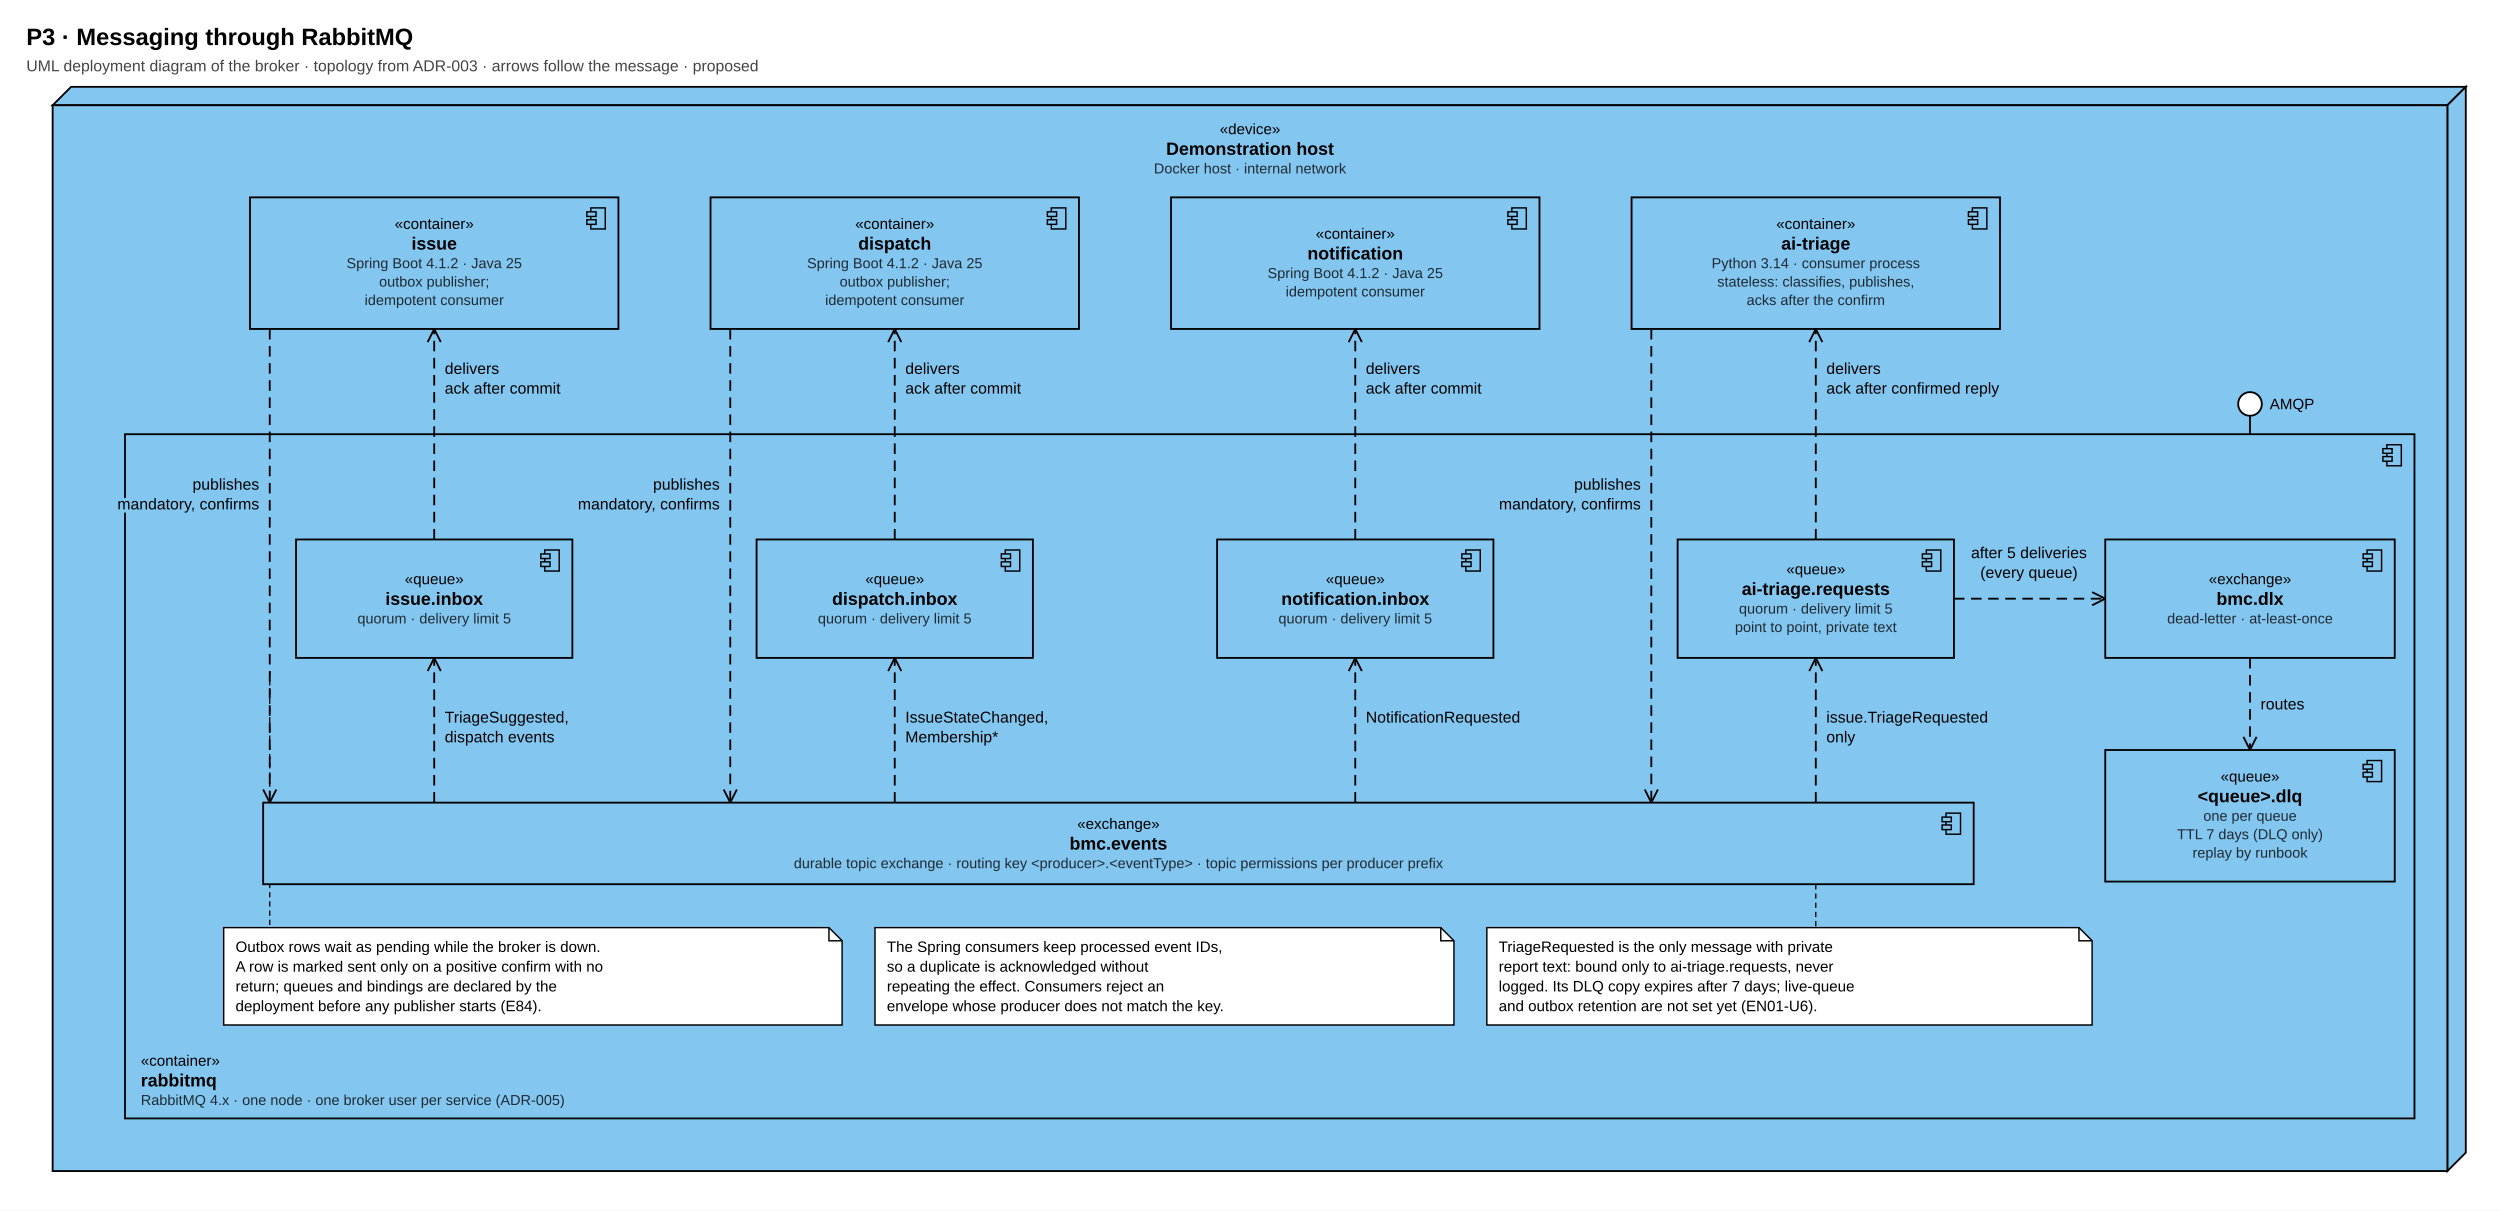
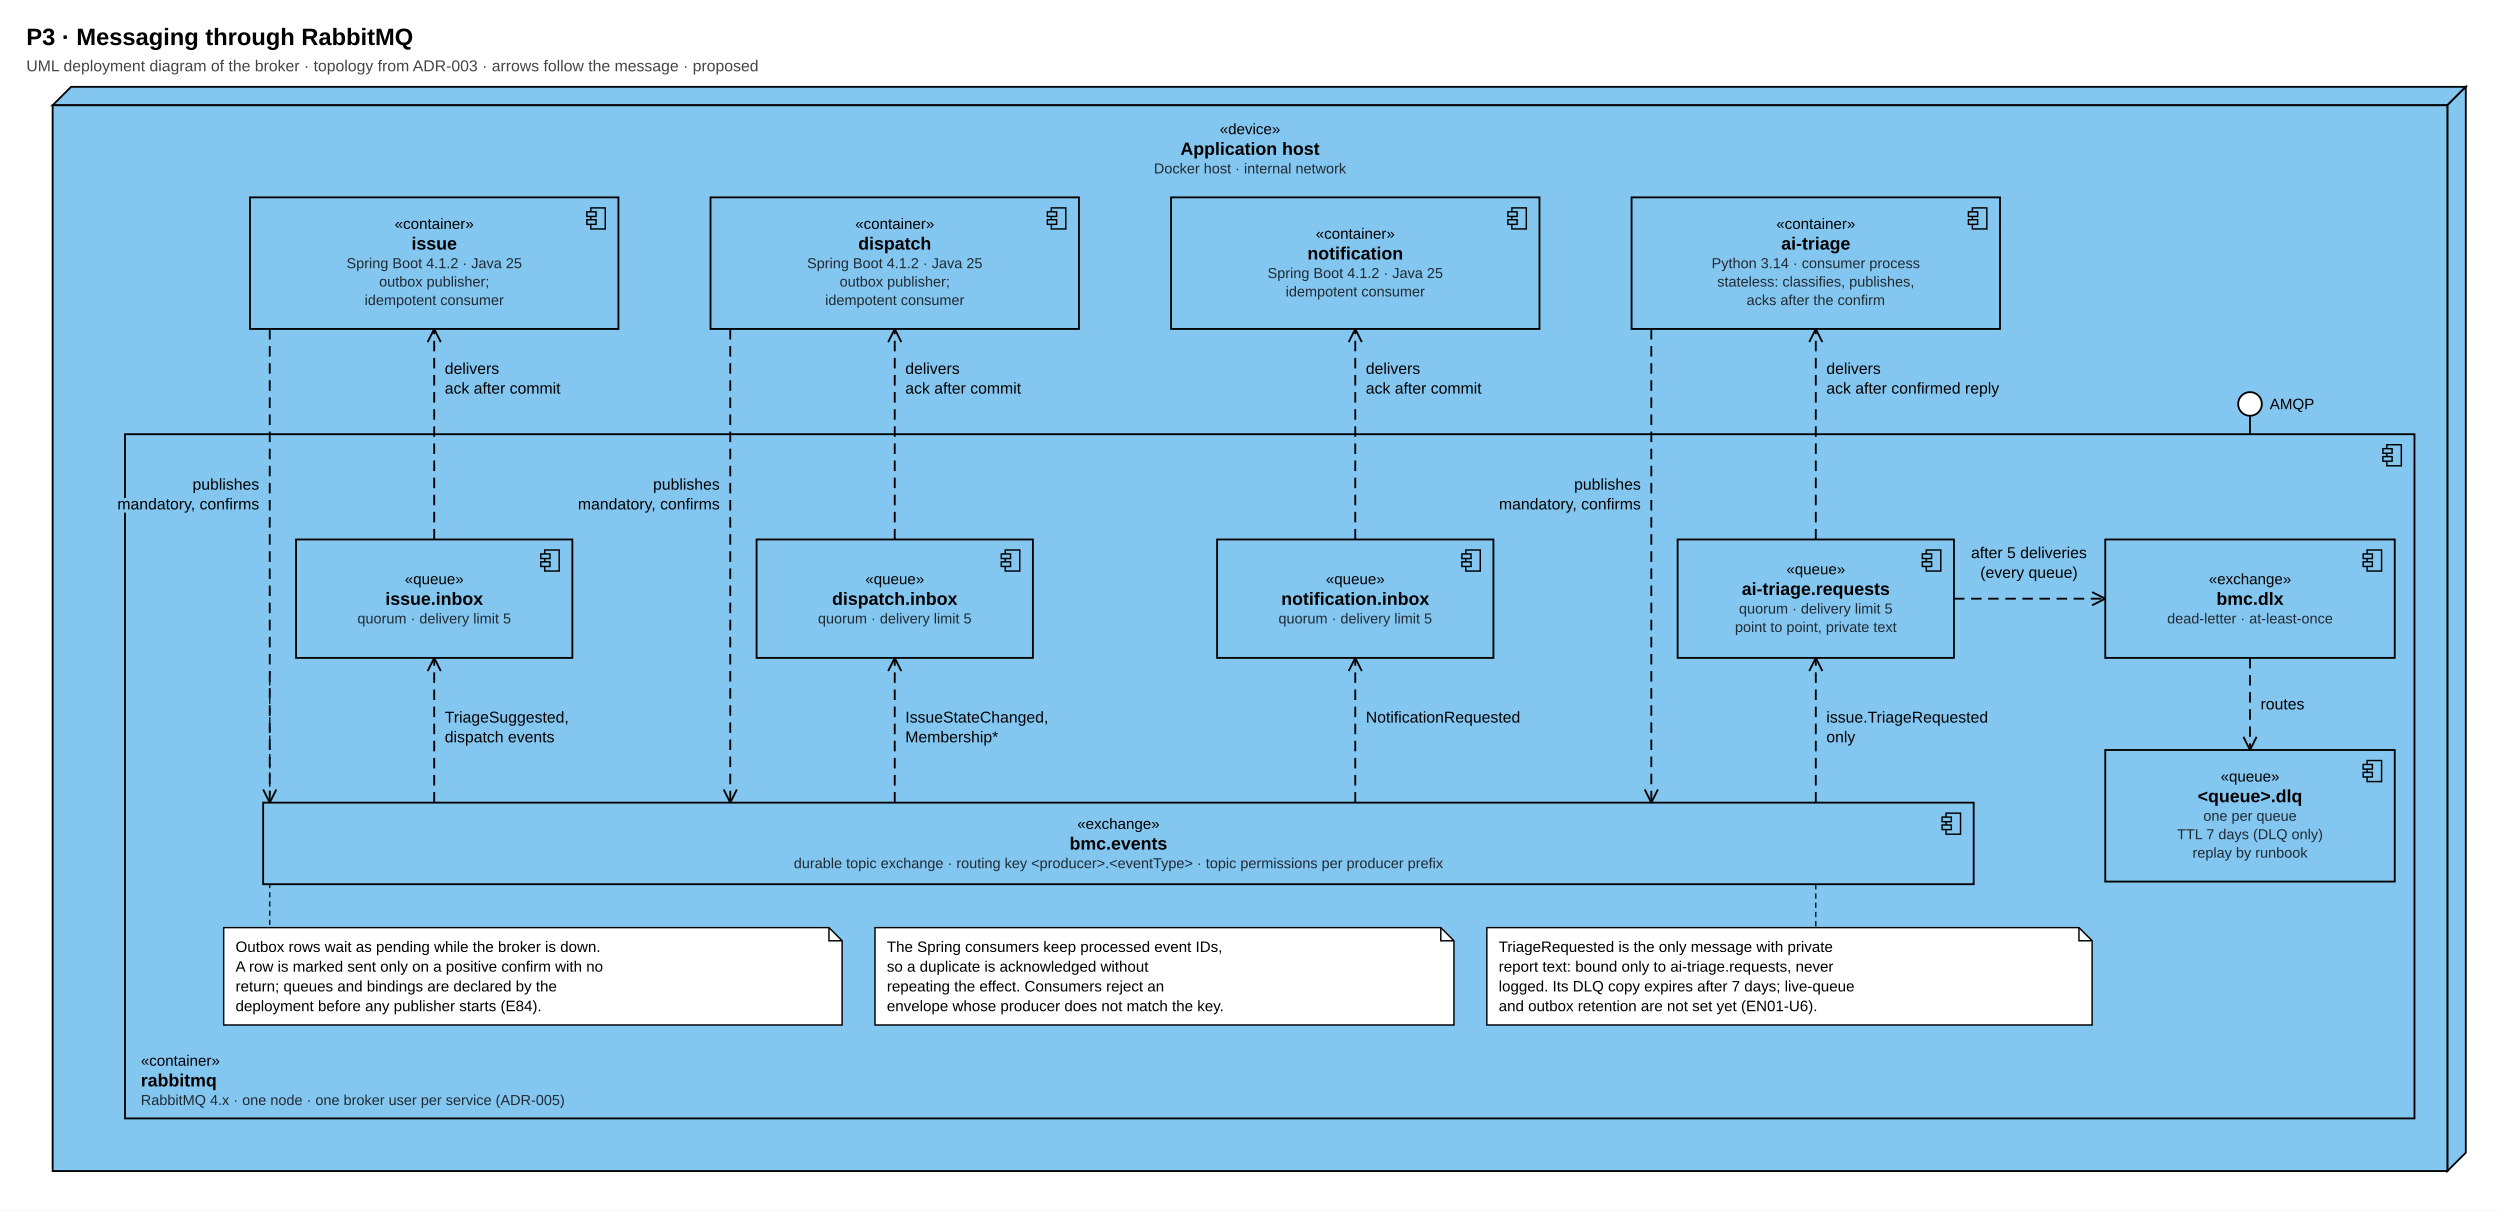
<svg xmlns="http://www.w3.org/2000/svg" width="1900" height="920" viewBox="0 0 1900 920" font-family="Arial, 'Liberation Sans', Helvetica, sans-serif">
  <defs>
    <marker id="open" viewBox="0 0 12 12" refX="11" refY="6" markerWidth="12" markerHeight="12" markerUnits="userSpaceOnUse" orient="auto">
      <path d="M1 1 L11 6 L1 11" fill="none" stroke="#000000" stroke-width="1.4" />
    </marker>
  </defs>
  <rect width="100%" height="100%" fill="#FFFFFF" />
  <path d="M40 80 l14 -14 h1820 l-14 14 z" fill="#83C6EF" stroke="#000000" stroke-width="1.4" />
  <path d="M1860 80 l14 -14 v810 l-14 14 z" fill="#83C6EF" stroke="#000000" stroke-width="1.4" />
  <rect x="40" y="80" width="1820" height="810" fill="#83C6EF" stroke="#000000" stroke-width="1.4" />
  <text x="950.0" y="98" font-size="11.5" fill="#000000" text-anchor="middle" dominant-baseline="central">«device»</text>
-   <text x="950.0" y="113" font-size="13.5" font-weight="bold" fill="#000000" text-anchor="middle" dominant-baseline="central">Demonstration host</text>
+   <text x="950.0" y="113" font-size="13.5" font-weight="bold" fill="#000000" text-anchor="middle" dominant-baseline="central">Application host</text>
  <text x="950.0" y="128" font-size="11" fill="#1F2A33" text-anchor="middle" dominant-baseline="central">Docker host · internal network</text>
  <rect x="95" y="330" width="1740" height="520" fill="#83C6EF" stroke="#000000" stroke-width="1.4" />
  <rect x="1814" y="338" width="11" height="16" stroke="#000000" stroke-width="1.1" fill="#83C6EF" />
  <rect x="1811" y="341" width="7" height="3.5" stroke="#000000" stroke-width="1.1" fill="#83C6EF" />
  <rect x="1811" y="347" width="7" height="3.5" stroke="#000000" stroke-width="1.1" fill="#83C6EF" />
  <text x="107" y="806" font-size="11.5" fill="#000000" text-anchor="start" dominant-baseline="central">«container»</text>
  <text x="107" y="821" font-size="13.5" font-weight="bold" fill="#000000" text-anchor="start" dominant-baseline="central">rabbitmq</text>
  <text x="107" y="836" font-size="11" fill="#1F2A33" text-anchor="start" dominant-baseline="central">RabbitMQ 4.x · one node · one broker user per service (ADR-005)</text>
  <path d="M330 610 L330 500" stroke="#000000" stroke-width="1.4" fill="none" stroke-dasharray="8 5" marker-end="url(#open)" />
  <text stroke="#83C6EF" stroke-width="5" stroke-linejoin="round" x="338" y="545" font-size="12" fill="#000000" text-anchor="start" dominant-baseline="central">TriageSuggested,</text>
  <text x="338" y="545" font-size="12" fill="#000000" text-anchor="start" dominant-baseline="central">TriageSuggested,</text>
  <text stroke="#83C6EF" stroke-width="5" stroke-linejoin="round" x="338" y="560" font-size="12" fill="#000000" text-anchor="start" dominant-baseline="central">dispatch events</text>
  <text x="338" y="560" font-size="12" fill="#000000" text-anchor="start" dominant-baseline="central">dispatch events</text>
  <path d="M330 410 L330 250" stroke="#000000" stroke-width="1.4" fill="none" stroke-dasharray="8 5" marker-end="url(#open)" />
  <text stroke="#83C6EF" stroke-width="5" stroke-linejoin="round" x="338" y="280" font-size="12" fill="#000000" text-anchor="start" dominant-baseline="central">delivers</text>
  <text x="338" y="280" font-size="12" fill="#000000" text-anchor="start" dominant-baseline="central">delivers</text>
  <text stroke="#83C6EF" stroke-width="5" stroke-linejoin="round" x="338" y="295" font-size="12" fill="#000000" text-anchor="start" dominant-baseline="central">ack after commit</text>
  <text x="338" y="295" font-size="12" fill="#000000" text-anchor="start" dominant-baseline="central">ack after commit</text>
  <path d="M205 250 L205 610" stroke="#000000" stroke-width="1.4" fill="none" stroke-dasharray="8 5" marker-end="url(#open)" />
  <text stroke="#83C6EF" stroke-width="5" stroke-linejoin="round" x="197" y="368" font-size="12" fill="#000000" text-anchor="end" dominant-baseline="central">publishes</text>
  <text x="197" y="368" font-size="12" fill="#000000" text-anchor="end" dominant-baseline="central">publishes</text>
  <text stroke="#83C6EF" stroke-width="5" stroke-linejoin="round" x="197" y="383" font-size="12" fill="#000000" text-anchor="end" dominant-baseline="central">mandatory, confirms</text>
  <text x="197" y="383" font-size="12" fill="#000000" text-anchor="end" dominant-baseline="central">mandatory, confirms</text>
  <path d="M680 610 L680 500" stroke="#000000" stroke-width="1.4" fill="none" stroke-dasharray="8 5" marker-end="url(#open)" />
  <text stroke="#83C6EF" stroke-width="5" stroke-linejoin="round" x="688" y="545" font-size="12" fill="#000000" text-anchor="start" dominant-baseline="central">IssueStateChanged,</text>
  <text x="688" y="545" font-size="12" fill="#000000" text-anchor="start" dominant-baseline="central">IssueStateChanged,</text>
  <text stroke="#83C6EF" stroke-width="5" stroke-linejoin="round" x="688" y="560" font-size="12" fill="#000000" text-anchor="start" dominant-baseline="central">Membership*</text>
  <text x="688" y="560" font-size="12" fill="#000000" text-anchor="start" dominant-baseline="central">Membership*</text>
  <path d="M680 410 L680 250" stroke="#000000" stroke-width="1.4" fill="none" stroke-dasharray="8 5" marker-end="url(#open)" />
  <text stroke="#83C6EF" stroke-width="5" stroke-linejoin="round" x="688" y="280" font-size="12" fill="#000000" text-anchor="start" dominant-baseline="central">delivers</text>
  <text x="688" y="280" font-size="12" fill="#000000" text-anchor="start" dominant-baseline="central">delivers</text>
  <text stroke="#83C6EF" stroke-width="5" stroke-linejoin="round" x="688" y="295" font-size="12" fill="#000000" text-anchor="start" dominant-baseline="central">ack after commit</text>
  <text x="688" y="295" font-size="12" fill="#000000" text-anchor="start" dominant-baseline="central">ack after commit</text>
  <path d="M555 250 L555 610" stroke="#000000" stroke-width="1.4" fill="none" stroke-dasharray="8 5" marker-end="url(#open)" />
  <text stroke="#83C6EF" stroke-width="5" stroke-linejoin="round" x="547" y="368" font-size="12" fill="#000000" text-anchor="end" dominant-baseline="central">publishes</text>
  <text x="547" y="368" font-size="12" fill="#000000" text-anchor="end" dominant-baseline="central">publishes</text>
  <text stroke="#83C6EF" stroke-width="5" stroke-linejoin="round" x="547" y="383" font-size="12" fill="#000000" text-anchor="end" dominant-baseline="central">mandatory, confirms</text>
  <text x="547" y="383" font-size="12" fill="#000000" text-anchor="end" dominant-baseline="central">mandatory, confirms</text>
  <path d="M1030 610 L1030 500" stroke="#000000" stroke-width="1.4" fill="none" stroke-dasharray="8 5" marker-end="url(#open)" />
  <text stroke="#83C6EF" stroke-width="5" stroke-linejoin="round" x="1038" y="545" font-size="12" fill="#000000" text-anchor="start" dominant-baseline="central">NotificationRequested</text>
  <text x="1038" y="545" font-size="12" fill="#000000" text-anchor="start" dominant-baseline="central">NotificationRequested</text>
  <path d="M1030 410 L1030 250" stroke="#000000" stroke-width="1.4" fill="none" stroke-dasharray="8 5" marker-end="url(#open)" />
  <text stroke="#83C6EF" stroke-width="5" stroke-linejoin="round" x="1038" y="280" font-size="12" fill="#000000" text-anchor="start" dominant-baseline="central">delivers</text>
  <text x="1038" y="280" font-size="12" fill="#000000" text-anchor="start" dominant-baseline="central">delivers</text>
  <text stroke="#83C6EF" stroke-width="5" stroke-linejoin="round" x="1038" y="295" font-size="12" fill="#000000" text-anchor="start" dominant-baseline="central">ack after commit</text>
  <text x="1038" y="295" font-size="12" fill="#000000" text-anchor="start" dominant-baseline="central">ack after commit</text>
  <path d="M1380 610 L1380 500" stroke="#000000" stroke-width="1.4" fill="none" stroke-dasharray="8 5" marker-end="url(#open)" />
  <text stroke="#83C6EF" stroke-width="5" stroke-linejoin="round" x="1388" y="545" font-size="12" fill="#000000" text-anchor="start" dominant-baseline="central">issue.TriageRequested</text>
  <text x="1388" y="545" font-size="12" fill="#000000" text-anchor="start" dominant-baseline="central">issue.TriageRequested</text>
  <text stroke="#83C6EF" stroke-width="5" stroke-linejoin="round" x="1388" y="560" font-size="12" fill="#000000" text-anchor="start" dominant-baseline="central">only</text>
  <text x="1388" y="560" font-size="12" fill="#000000" text-anchor="start" dominant-baseline="central">only</text>
  <path d="M1380 410 L1380 250" stroke="#000000" stroke-width="1.4" fill="none" stroke-dasharray="8 5" marker-end="url(#open)" />
  <text stroke="#83C6EF" stroke-width="5" stroke-linejoin="round" x="1388" y="280" font-size="12" fill="#000000" text-anchor="start" dominant-baseline="central">delivers</text>
  <text x="1388" y="280" font-size="12" fill="#000000" text-anchor="start" dominant-baseline="central">delivers</text>
  <text stroke="#83C6EF" stroke-width="5" stroke-linejoin="round" x="1388" y="295" font-size="12" fill="#000000" text-anchor="start" dominant-baseline="central">ack after confirmed reply</text>
  <text x="1388" y="295" font-size="12" fill="#000000" text-anchor="start" dominant-baseline="central">ack after confirmed reply</text>
  <path d="M1255 250 L1255 610" stroke="#000000" stroke-width="1.4" fill="none" stroke-dasharray="8 5" marker-end="url(#open)" />
  <text stroke="#83C6EF" stroke-width="5" stroke-linejoin="round" x="1247" y="368" font-size="12" fill="#000000" text-anchor="end" dominant-baseline="central">publishes</text>
  <text x="1247" y="368" font-size="12" fill="#000000" text-anchor="end" dominant-baseline="central">publishes</text>
  <text stroke="#83C6EF" stroke-width="5" stroke-linejoin="round" x="1247" y="383" font-size="12" fill="#000000" text-anchor="end" dominant-baseline="central">mandatory, confirms</text>
  <text x="1247" y="383" font-size="12" fill="#000000" text-anchor="end" dominant-baseline="central">mandatory, confirms</text>
  <path d="M1485 455 L1600 455" stroke="#000000" stroke-width="1.4" fill="none" stroke-dasharray="8 5" marker-end="url(#open)" />
  <text stroke="#83C6EF" stroke-width="5" stroke-linejoin="round" x="1542" y="420" font-size="12" fill="#000000" text-anchor="middle" dominant-baseline="central">after 5 deliveries</text>
  <text x="1542" y="420" font-size="12" fill="#000000" text-anchor="middle" dominant-baseline="central">after 5 deliveries</text>
  <text stroke="#83C6EF" stroke-width="5" stroke-linejoin="round" x="1542" y="435" font-size="12" fill="#000000" text-anchor="middle" dominant-baseline="central">(every queue)</text>
  <text x="1542" y="435" font-size="12" fill="#000000" text-anchor="middle" dominant-baseline="central">(every queue)</text>
  <path d="M1710 500 L1710 570" stroke="#000000" stroke-width="1.4" fill="none" stroke-dasharray="8 5" marker-end="url(#open)" />
  <text stroke="#83C6EF" stroke-width="5" stroke-linejoin="round" x="1718" y="535" font-size="12" fill="#000000" text-anchor="start" dominant-baseline="central">routes</text>
  <text x="1718" y="535" font-size="12" fill="#000000" text-anchor="start" dominant-baseline="central">routes</text>
  <path d="M205 510 L205 705" stroke="#000000" stroke-width="1" stroke-dasharray="4 3" fill="none" />
  <path d="M1380 672 L1380 705" stroke="#000000" stroke-width="1" stroke-dasharray="4 3" fill="none" />
  <text x="20" y="28" font-size="18" font-weight="bold" fill="#000000" text-anchor="start" dominant-baseline="central">P3 · Messaging through RabbitMQ</text>
  <text x="20" y="50" font-size="12" fill="#444444" text-anchor="start" dominant-baseline="central">UML deployment diagram of the broker · topology from ADR-003 · arrows follow the message · proposed</text>
  <rect x="190" y="150" width="280" height="100" fill="#83C6EF" stroke="#000000" stroke-width="1.4" />
  <rect x="449" y="158" width="11" height="16" stroke="#000000" stroke-width="1.1" fill="#83C6EF" />
  <rect x="446" y="161" width="7" height="3.5" stroke="#000000" stroke-width="1.1" fill="#83C6EF" />
  <rect x="446" y="167" width="7" height="3.5" stroke="#000000" stroke-width="1.1" fill="#83C6EF" />
  <text x="330.0" y="170.0" font-size="11.5" fill="#000000" text-anchor="middle" dominant-baseline="central">«container»</text>
  <text x="330.0" y="185.0" font-size="13.5" font-weight="bold" fill="#000000" text-anchor="middle" dominant-baseline="central">issue</text>
  <text x="330.0" y="200.0" font-size="11" fill="#1F2A33" text-anchor="middle" dominant-baseline="central">Spring Boot 4.1.2 · Java 25</text>
  <text x="330.0" y="214.0" font-size="11" fill="#1F2A33" text-anchor="middle" dominant-baseline="central">outbox publisher;</text>
  <text x="330.0" y="228.0" font-size="11" fill="#1F2A33" text-anchor="middle" dominant-baseline="central">idempotent consumer</text>
  <rect x="540" y="150" width="280" height="100" fill="#83C6EF" stroke="#000000" stroke-width="1.4" />
  <rect x="799" y="158" width="11" height="16" stroke="#000000" stroke-width="1.1" fill="#83C6EF" />
  <rect x="796" y="161" width="7" height="3.5" stroke="#000000" stroke-width="1.1" fill="#83C6EF" />
  <rect x="796" y="167" width="7" height="3.5" stroke="#000000" stroke-width="1.1" fill="#83C6EF" />
  <text x="680.0" y="170.0" font-size="11.5" fill="#000000" text-anchor="middle" dominant-baseline="central">«container»</text>
  <text x="680.0" y="185.0" font-size="13.5" font-weight="bold" fill="#000000" text-anchor="middle" dominant-baseline="central">dispatch</text>
  <text x="680.0" y="200.0" font-size="11" fill="#1F2A33" text-anchor="middle" dominant-baseline="central">Spring Boot 4.1.2 · Java 25</text>
  <text x="680.0" y="214.0" font-size="11" fill="#1F2A33" text-anchor="middle" dominant-baseline="central">outbox publisher;</text>
  <text x="680.0" y="228.0" font-size="11" fill="#1F2A33" text-anchor="middle" dominant-baseline="central">idempotent consumer</text>
  <rect x="890" y="150" width="280" height="100" fill="#83C6EF" stroke="#000000" stroke-width="1.4" />
  <rect x="1149" y="158" width="11" height="16" stroke="#000000" stroke-width="1.1" fill="#83C6EF" />
  <rect x="1146" y="161" width="7" height="3.5" stroke="#000000" stroke-width="1.1" fill="#83C6EF" />
  <rect x="1146" y="167" width="7" height="3.5" stroke="#000000" stroke-width="1.1" fill="#83C6EF" />
  <text x="1030.0" y="177.5" font-size="11.5" fill="#000000" text-anchor="middle" dominant-baseline="central">«container»</text>
  <text x="1030.0" y="192.5" font-size="13.5" font-weight="bold" fill="#000000" text-anchor="middle" dominant-baseline="central">notification</text>
  <text x="1030.0" y="207.5" font-size="11" fill="#1F2A33" text-anchor="middle" dominant-baseline="central">Spring Boot 4.1.2 · Java 25</text>
  <text x="1030.0" y="221.5" font-size="11" fill="#1F2A33" text-anchor="middle" dominant-baseline="central">idempotent consumer</text>
  <rect x="1240" y="150" width="280" height="100" fill="#83C6EF" stroke="#000000" stroke-width="1.4" />
  <rect x="1499" y="158" width="11" height="16" stroke="#000000" stroke-width="1.1" fill="#83C6EF" />
  <rect x="1496" y="161" width="7" height="3.5" stroke="#000000" stroke-width="1.1" fill="#83C6EF" />
  <rect x="1496" y="167" width="7" height="3.5" stroke="#000000" stroke-width="1.1" fill="#83C6EF" />
  <text x="1380.0" y="170.0" font-size="11.5" fill="#000000" text-anchor="middle" dominant-baseline="central">«container»</text>
  <text x="1380.0" y="185.0" font-size="13.5" font-weight="bold" fill="#000000" text-anchor="middle" dominant-baseline="central">ai-triage</text>
  <text x="1380.0" y="200.0" font-size="11" fill="#1F2A33" text-anchor="middle" dominant-baseline="central">Python 3.14 · consumer process</text>
  <text x="1380.0" y="214.0" font-size="11" fill="#1F2A33" text-anchor="middle" dominant-baseline="central">stateless: classifies, publishes,</text>
  <text x="1380.0" y="228.0" font-size="11" fill="#1F2A33" text-anchor="middle" dominant-baseline="central">acks after the confirm</text>
  <path d="M1710 316 L1710 330" stroke="#000000" stroke-width="1.4" />
  <circle cx="1710" cy="307" r="9" fill="#FFFFFF" stroke="#000000" stroke-width="1.4" />
  <text x="1725" y="307" font-size="11.5" fill="#000000" text-anchor="start" dominant-baseline="central">AMQP</text>
  <rect x="200" y="610" width="1300" height="62" fill="#83C6EF" stroke="#000000" stroke-width="1.4" />
  <rect x="1479" y="618" width="11" height="16" stroke="#000000" stroke-width="1.1" fill="#83C6EF" />
  <rect x="1476" y="621" width="7" height="3.5" stroke="#000000" stroke-width="1.1" fill="#83C6EF" />
  <rect x="1476" y="627" width="7" height="3.5" stroke="#000000" stroke-width="1.1" fill="#83C6EF" />
  <text x="850.0" y="626.0" font-size="11.5" fill="#000000" text-anchor="middle" dominant-baseline="central">«exchange»</text>
  <text x="850.0" y="641.0" font-size="13.5" font-weight="bold" fill="#000000" text-anchor="middle" dominant-baseline="central">bmc.events</text>
  <text x="850.0" y="656.0" font-size="11" fill="#1F2A33" text-anchor="middle" dominant-baseline="central">durable topic exchange · routing key &lt;producer&gt;.&lt;eventType&gt; · topic permissions per producer prefix</text>
  <rect x="225" y="410" width="210" height="90" fill="#83C6EF" stroke="#000000" stroke-width="1.4" />
  <rect x="414" y="418" width="11" height="16" stroke="#000000" stroke-width="1.1" fill="#83C6EF" />
  <rect x="411" y="421" width="7" height="3.5" stroke="#000000" stroke-width="1.1" fill="#83C6EF" />
  <rect x="411" y="427" width="7" height="3.5" stroke="#000000" stroke-width="1.1" fill="#83C6EF" />
  <text x="330.0" y="440.0" font-size="11.5" fill="#000000" text-anchor="middle" dominant-baseline="central">«queue»</text>
  <text x="330.0" y="455.0" font-size="13.5" font-weight="bold" fill="#000000" text-anchor="middle" dominant-baseline="central">issue.inbox</text>
  <text x="330.0" y="470.0" font-size="11" fill="#1F2A33" text-anchor="middle" dominant-baseline="central">quorum · delivery limit 5</text>
  <rect x="575" y="410" width="210" height="90" fill="#83C6EF" stroke="#000000" stroke-width="1.4" />
  <rect x="764" y="418" width="11" height="16" stroke="#000000" stroke-width="1.1" fill="#83C6EF" />
  <rect x="761" y="421" width="7" height="3.5" stroke="#000000" stroke-width="1.1" fill="#83C6EF" />
  <rect x="761" y="427" width="7" height="3.5" stroke="#000000" stroke-width="1.1" fill="#83C6EF" />
  <text x="680.0" y="440.0" font-size="11.5" fill="#000000" text-anchor="middle" dominant-baseline="central">«queue»</text>
  <text x="680.0" y="455.0" font-size="13.5" font-weight="bold" fill="#000000" text-anchor="middle" dominant-baseline="central">dispatch.inbox</text>
  <text x="680.0" y="470.0" font-size="11" fill="#1F2A33" text-anchor="middle" dominant-baseline="central">quorum · delivery limit 5</text>
  <rect x="925" y="410" width="210" height="90" fill="#83C6EF" stroke="#000000" stroke-width="1.4" />
  <rect x="1114" y="418" width="11" height="16" stroke="#000000" stroke-width="1.1" fill="#83C6EF" />
  <rect x="1111" y="421" width="7" height="3.5" stroke="#000000" stroke-width="1.1" fill="#83C6EF" />
  <rect x="1111" y="427" width="7" height="3.5" stroke="#000000" stroke-width="1.1" fill="#83C6EF" />
  <text x="1030.0" y="440.0" font-size="11.5" fill="#000000" text-anchor="middle" dominant-baseline="central">«queue»</text>
  <text x="1030.0" y="455.0" font-size="13.5" font-weight="bold" fill="#000000" text-anchor="middle" dominant-baseline="central">notification.inbox</text>
  <text x="1030.0" y="470.0" font-size="11" fill="#1F2A33" text-anchor="middle" dominant-baseline="central">quorum · delivery limit 5</text>
  <rect x="1275" y="410" width="210" height="90" fill="#83C6EF" stroke="#000000" stroke-width="1.4" />
  <rect x="1464" y="418" width="11" height="16" stroke="#000000" stroke-width="1.1" fill="#83C6EF" />
  <rect x="1461" y="421" width="7" height="3.5" stroke="#000000" stroke-width="1.1" fill="#83C6EF" />
  <rect x="1461" y="427" width="7" height="3.5" stroke="#000000" stroke-width="1.1" fill="#83C6EF" />
  <text x="1380.0" y="432.5" font-size="11.5" fill="#000000" text-anchor="middle" dominant-baseline="central">«queue»</text>
  <text x="1380.0" y="447.5" font-size="13.5" font-weight="bold" fill="#000000" text-anchor="middle" dominant-baseline="central">ai-triage.requests</text>
  <text x="1380.0" y="462.5" font-size="11" fill="#1F2A33" text-anchor="middle" dominant-baseline="central">quorum · delivery limit 5</text>
  <text x="1380.0" y="476.5" font-size="11" fill="#1F2A33" text-anchor="middle" dominant-baseline="central">point to point, private text</text>
  <rect x="1600" y="410" width="220" height="90" fill="#83C6EF" stroke="#000000" stroke-width="1.4" />
  <rect x="1799" y="418" width="11" height="16" stroke="#000000" stroke-width="1.1" fill="#83C6EF" />
  <rect x="1796" y="421" width="7" height="3.5" stroke="#000000" stroke-width="1.1" fill="#83C6EF" />
  <rect x="1796" y="427" width="7" height="3.5" stroke="#000000" stroke-width="1.1" fill="#83C6EF" />
  <text x="1710.0" y="440.0" font-size="11.5" fill="#000000" text-anchor="middle" dominant-baseline="central">«exchange»</text>
  <text x="1710.0" y="455.0" font-size="13.5" font-weight="bold" fill="#000000" text-anchor="middle" dominant-baseline="central">bmc.dlx</text>
  <text x="1710.0" y="470.0" font-size="11" fill="#1F2A33" text-anchor="middle" dominant-baseline="central">dead-letter · at-least-once</text>
  <rect x="1600" y="570" width="220" height="100" fill="#83C6EF" stroke="#000000" stroke-width="1.4" />
  <rect x="1799" y="578" width="11" height="16" stroke="#000000" stroke-width="1.1" fill="#83C6EF" />
  <rect x="1796" y="581" width="7" height="3.5" stroke="#000000" stroke-width="1.1" fill="#83C6EF" />
  <rect x="1796" y="587" width="7" height="3.5" stroke="#000000" stroke-width="1.1" fill="#83C6EF" />
  <text x="1710.0" y="590.0" font-size="11.5" fill="#000000" text-anchor="middle" dominant-baseline="central">«queue»</text>
  <text x="1710.0" y="605.0" font-size="13.5" font-weight="bold" fill="#000000" text-anchor="middle" dominant-baseline="central">&lt;queue&gt;.dlq</text>
  <text x="1710.0" y="620.0" font-size="11" fill="#1F2A33" text-anchor="middle" dominant-baseline="central">one per queue</text>
  <text x="1710.0" y="634.0" font-size="11" fill="#1F2A33" text-anchor="middle" dominant-baseline="central">TTL 7 days (DLQ only)</text>
  <text x="1710.0" y="648.0" font-size="11" fill="#1F2A33" text-anchor="middle" dominant-baseline="central">replay by runbook</text>
  <path d="M170 705 h460 l10 10 v64 h-470 z" fill="#FFFFFF" stroke="#000000" stroke-width="1.1" />
  <path d="M630 705 v10 h10" fill="none" stroke="#000000" stroke-width="1.1" />
  <text x="179" y="719.5" font-size="11.5" fill="#000000" text-anchor="start" dominant-baseline="central">Outbox rows wait as pending while the broker is down.</text>
  <text x="179" y="734.5" font-size="11.5" fill="#000000" text-anchor="start" dominant-baseline="central">A row is marked sent only on a positive confirm with no</text>
  <text x="179" y="749.5" font-size="11.5" fill="#000000" text-anchor="start" dominant-baseline="central">return; queues and bindings are declared by the</text>
  <text x="179" y="764.5" font-size="11.5" fill="#000000" text-anchor="start" dominant-baseline="central">deployment before any publisher starts (E84).</text>
  <path d="M665 705 h430 l10 10 v64 h-440 z" fill="#FFFFFF" stroke="#000000" stroke-width="1.1" />
  <path d="M1095 705 v10 h10" fill="none" stroke="#000000" stroke-width="1.1" />
  <text x="674" y="719.5" font-size="11.5" fill="#000000" text-anchor="start" dominant-baseline="central">The Spring consumers keep processed event IDs,</text>
  <text x="674" y="734.5" font-size="11.5" fill="#000000" text-anchor="start" dominant-baseline="central">so a duplicate is acknowledged without</text>
  <text x="674" y="749.5" font-size="11.5" fill="#000000" text-anchor="start" dominant-baseline="central">repeating the effect. Consumers reject an</text>
  <text x="674" y="764.5" font-size="11.5" fill="#000000" text-anchor="start" dominant-baseline="central">envelope whose producer does not match the key.</text>
  <path d="M1130 705 h450 l10 10 v64 h-460 z" fill="#FFFFFF" stroke="#000000" stroke-width="1.1" />
  <path d="M1580 705 v10 h10" fill="none" stroke="#000000" stroke-width="1.1" />
  <text x="1139" y="719.5" font-size="11.5" fill="#000000" text-anchor="start" dominant-baseline="central">TriageRequested is the only message with private</text>
  <text x="1139" y="734.5" font-size="11.5" fill="#000000" text-anchor="start" dominant-baseline="central">report text: bound only to ai-triage.requests, never</text>
  <text x="1139" y="749.5" font-size="11.5" fill="#000000" text-anchor="start" dominant-baseline="central">logged. Its DLQ copy expires after 7 days; live-queue</text>
  <text x="1139" y="764.5" font-size="11.5" fill="#000000" text-anchor="start" dominant-baseline="central">and outbox retention are not set yet (EN01-U6).</text>
</svg>
